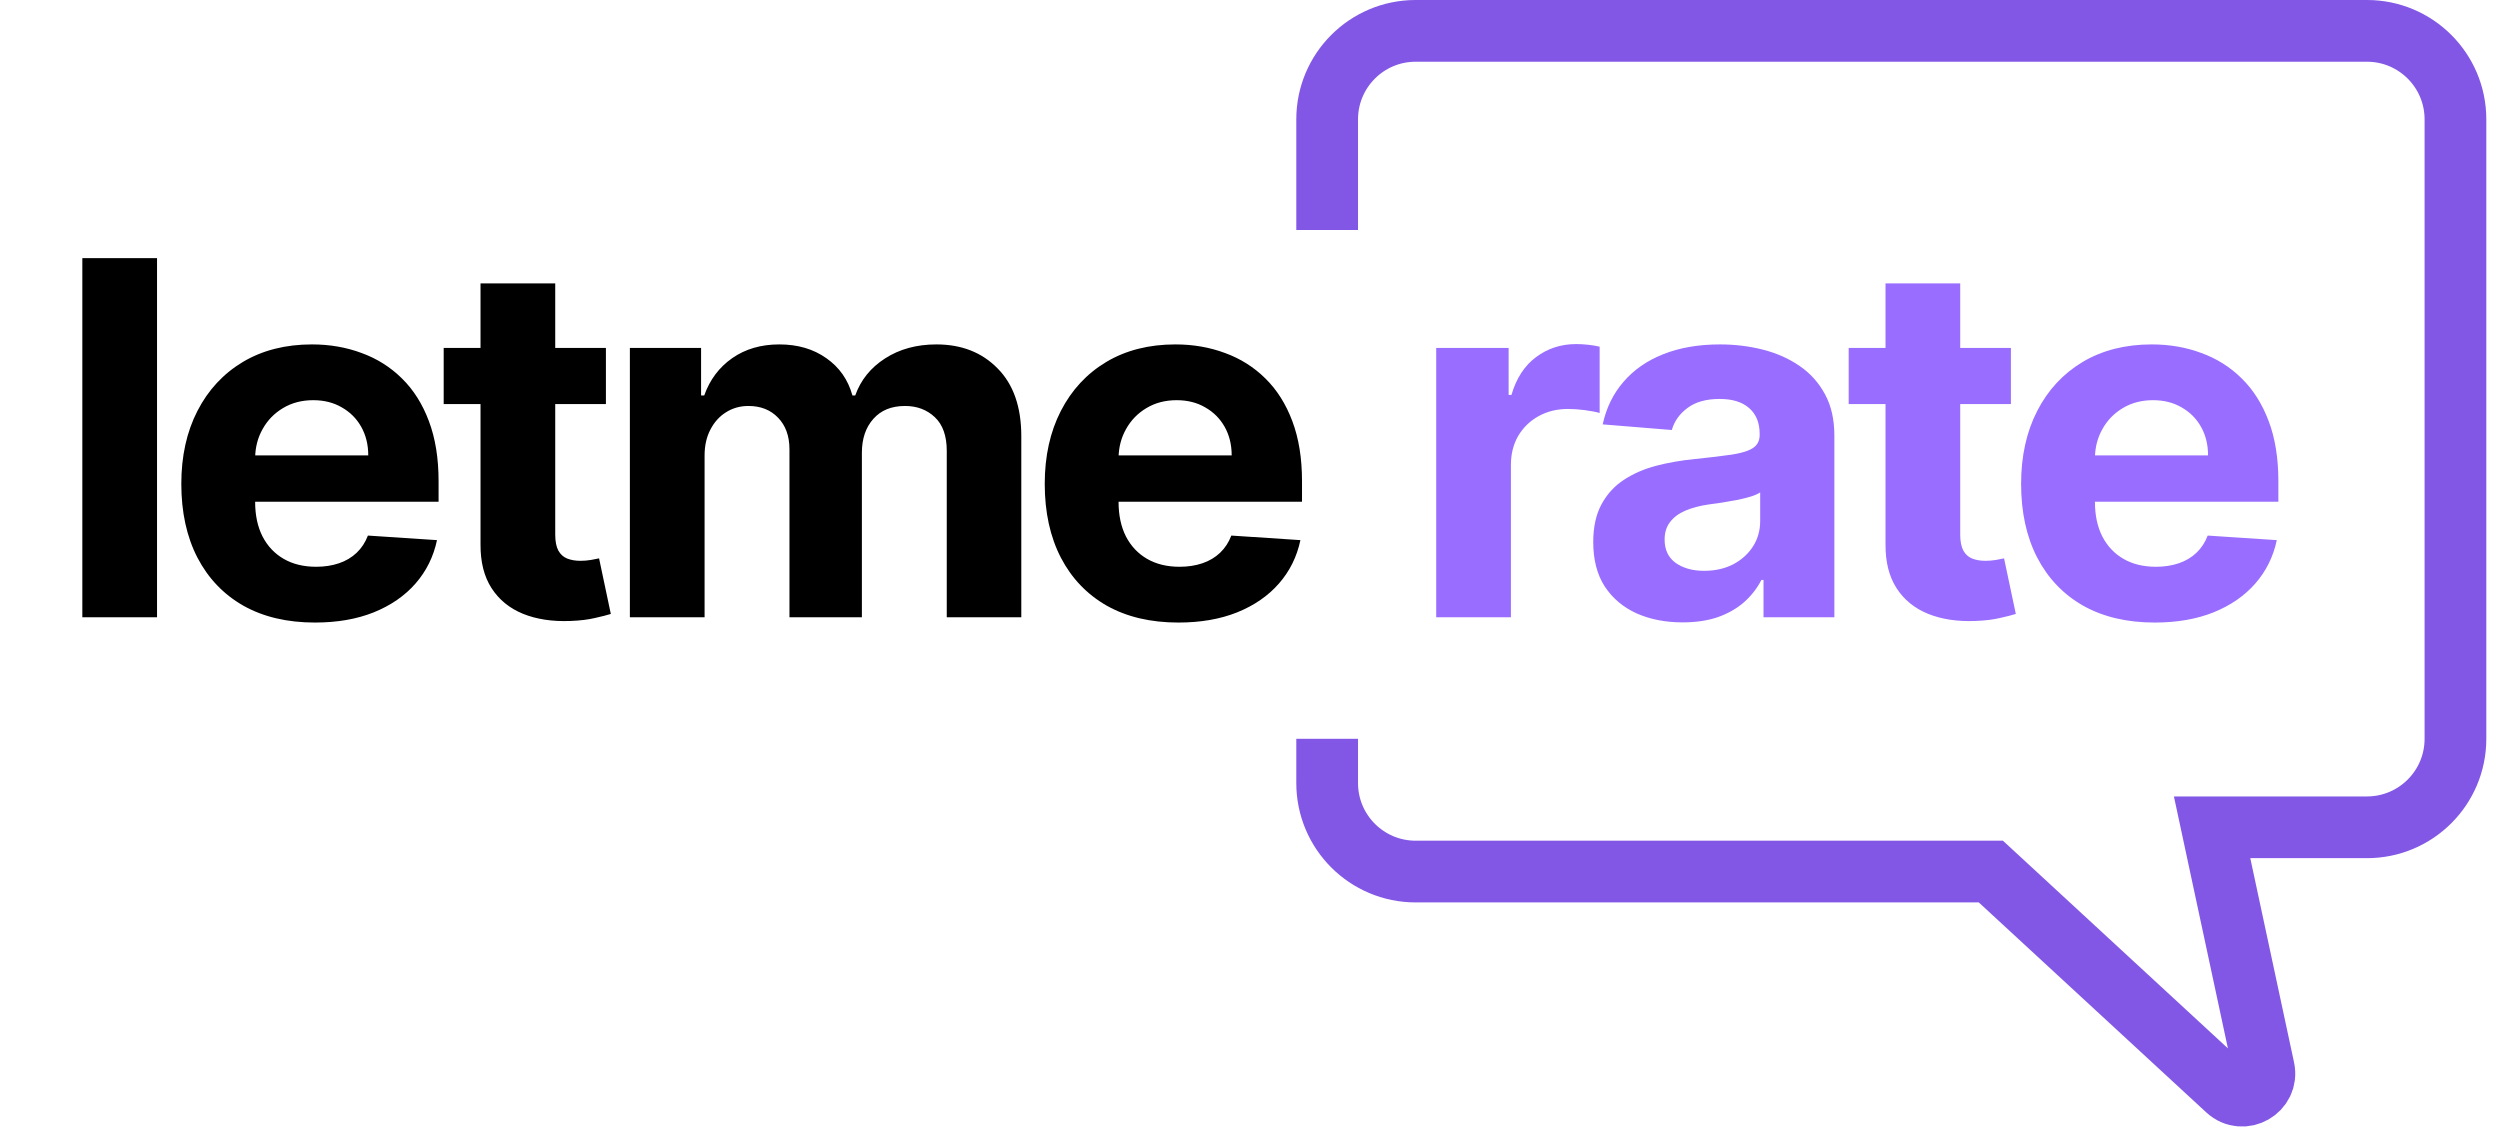
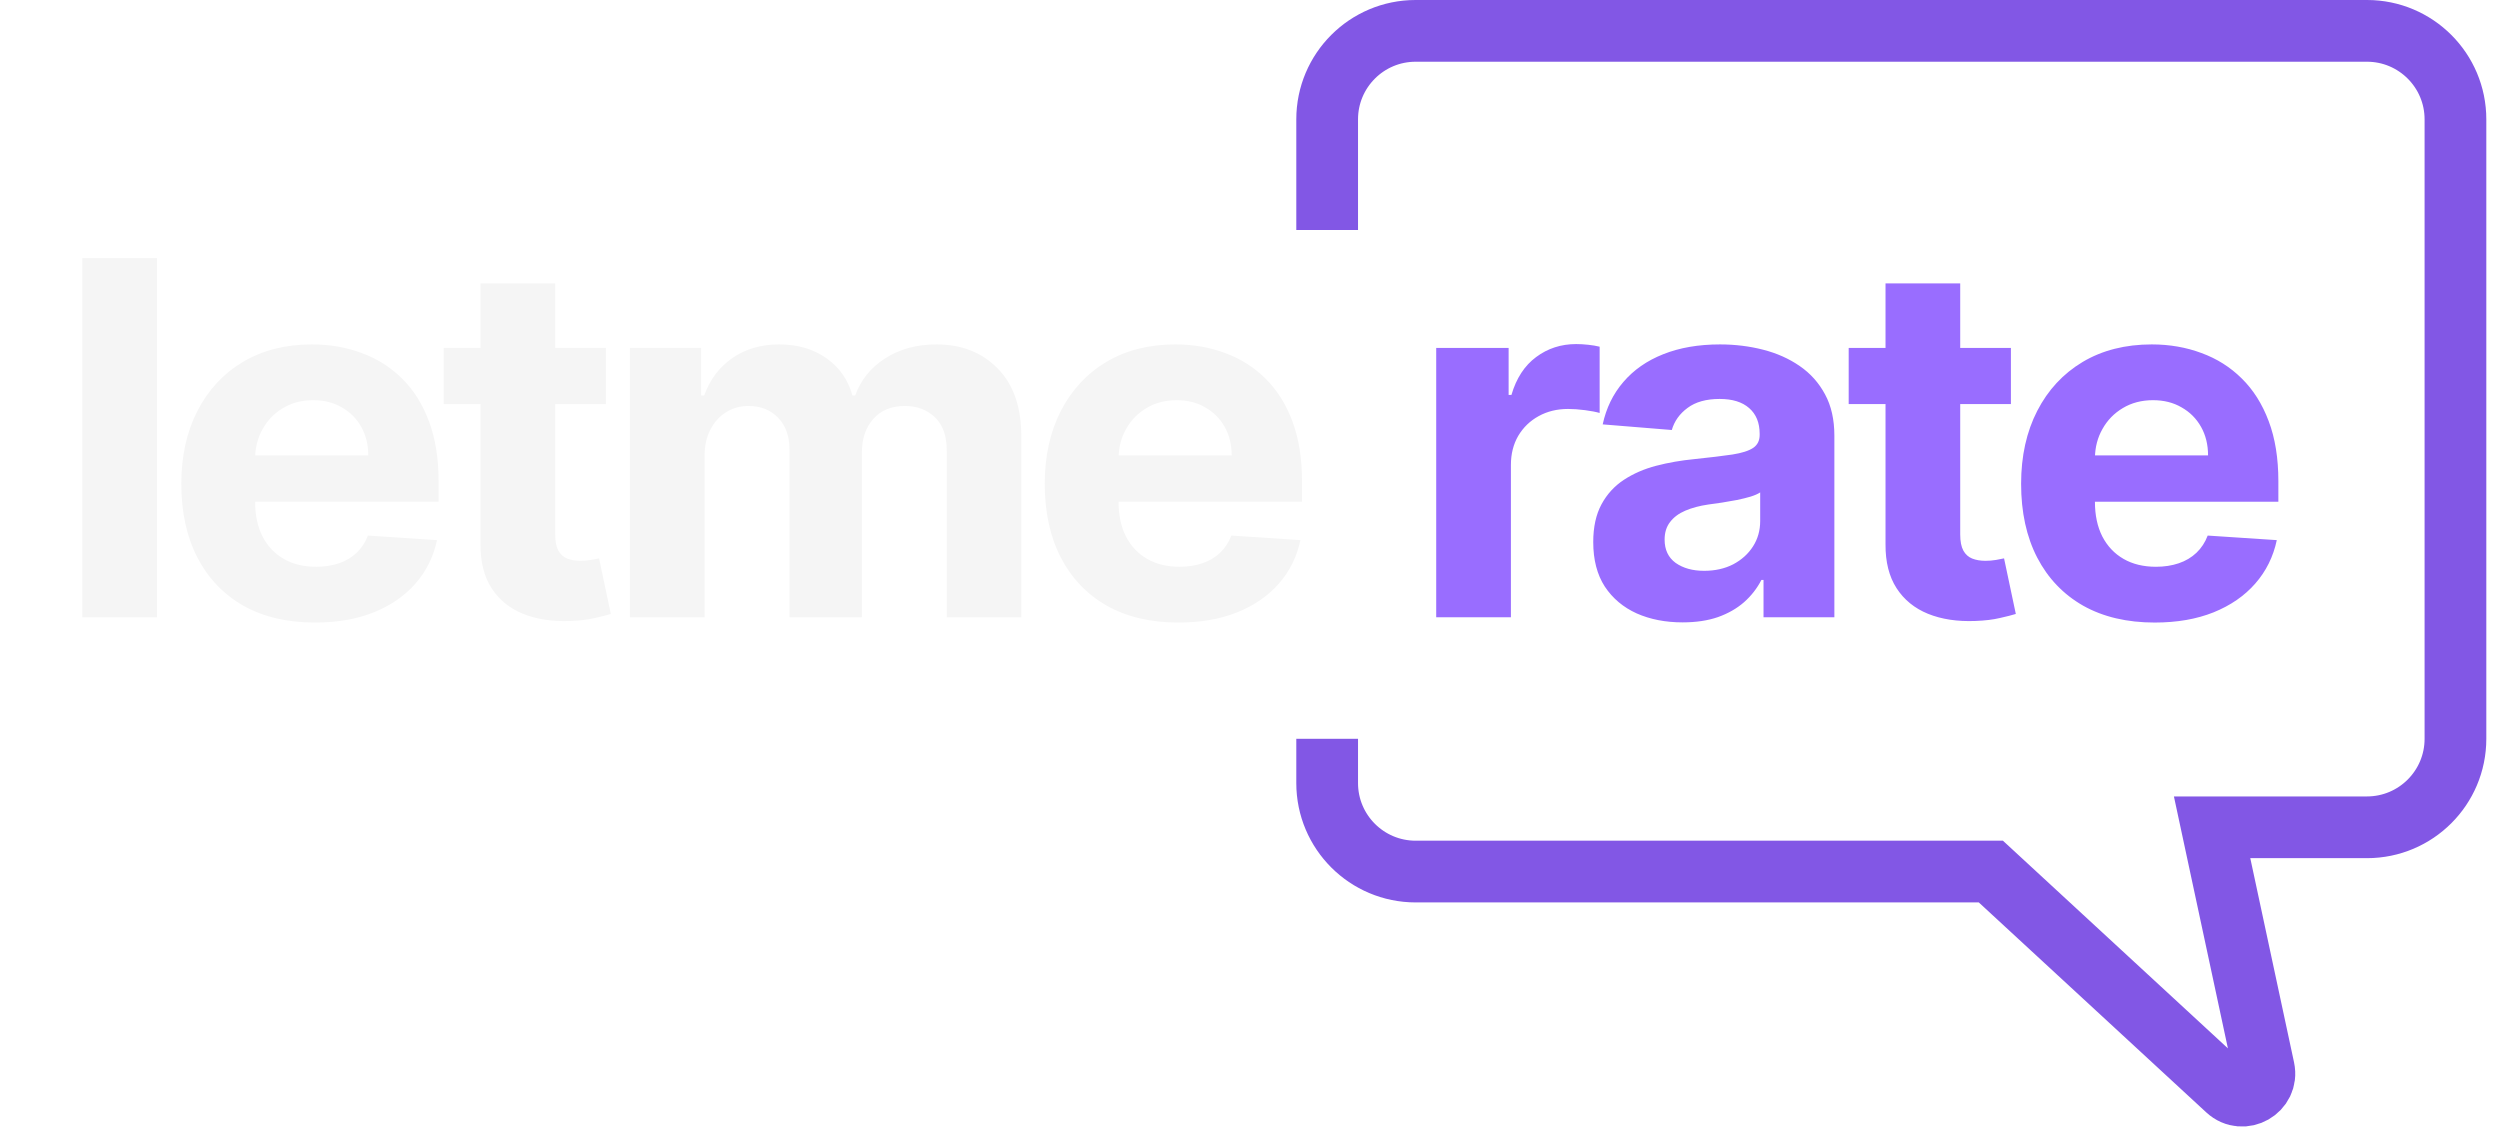
<svg xmlns="http://www.w3.org/2000/svg" width="162" height="74" viewBox="0 0 162 74" fill="none">
  <path d="M86 14.902V7.734C86 4.567 88.567 2 91.734 2H153.379C156.546 2 159.113 4.567 159.113 7.734V47.875C159.113 51.042 156.546 53.609 153.379 53.609H143.344L146.698 69.26C146.991 70.628 145.351 71.563 144.323 70.614L129.008 56.477H91.734C88.567 56.477 86 53.909 86 50.742V47.875" stroke="#8257E5" stroke-width="4" />
-   <path d="M10.176 16.727V40H5.335V16.727H10.176ZM20.408 40.341C18.613 40.341 17.067 39.977 15.772 39.25C14.484 38.515 13.492 37.477 12.795 36.136C12.098 34.788 11.749 33.193 11.749 31.352C11.749 29.557 12.098 27.981 12.795 26.625C13.492 25.269 14.473 24.212 15.738 23.454C17.011 22.697 18.503 22.318 20.215 22.318C21.367 22.318 22.439 22.504 23.431 22.875C24.431 23.239 25.302 23.788 26.045 24.523C26.795 25.258 27.378 26.182 27.795 27.296C28.211 28.401 28.42 29.697 28.42 31.182V32.511H13.681V29.511H23.863C23.863 28.814 23.711 28.197 23.408 27.659C23.105 27.121 22.685 26.701 22.147 26.398C21.617 26.087 20.999 25.932 20.295 25.932C19.56 25.932 18.908 26.102 18.34 26.443C17.779 26.776 17.34 27.227 17.022 27.796C16.704 28.356 16.541 28.981 16.533 29.671V32.523C16.533 33.386 16.692 34.133 17.011 34.761C17.336 35.39 17.795 35.875 18.386 36.216C18.976 36.557 19.677 36.727 20.488 36.727C21.026 36.727 21.518 36.651 21.965 36.5C22.412 36.349 22.795 36.121 23.113 35.818C23.431 35.515 23.673 35.144 23.84 34.705L28.317 35C28.09 36.076 27.624 37.015 26.92 37.818C26.223 38.614 25.321 39.235 24.215 39.682C23.117 40.121 21.848 40.341 20.408 40.341ZM39.263 22.546V26.182H28.751V22.546H39.263ZM31.138 18.364H35.979V34.636C35.979 35.083 36.047 35.432 36.183 35.682C36.32 35.924 36.509 36.095 36.751 36.193C37.001 36.292 37.289 36.341 37.615 36.341C37.842 36.341 38.07 36.322 38.297 36.284C38.524 36.239 38.698 36.205 38.82 36.182L39.581 39.784C39.339 39.86 38.998 39.947 38.558 40.045C38.119 40.151 37.585 40.216 36.956 40.239C35.789 40.284 34.767 40.129 33.888 39.773C33.017 39.417 32.339 38.864 31.854 38.114C31.369 37.364 31.13 36.417 31.138 35.273V18.364ZM40.816 40V22.546H45.43V25.625H45.634C45.998 24.602 46.604 23.796 47.453 23.204C48.301 22.614 49.316 22.318 50.498 22.318C51.695 22.318 52.714 22.617 53.555 23.216C54.396 23.807 54.956 24.61 55.237 25.625H55.419C55.775 24.625 56.419 23.826 57.35 23.227C58.29 22.621 59.4 22.318 60.68 22.318C62.309 22.318 63.631 22.837 64.646 23.875C65.668 24.905 66.18 26.367 66.18 28.261V40H61.35V29.216C61.35 28.246 61.093 27.519 60.578 27.034C60.062 26.549 59.419 26.307 58.646 26.307C57.767 26.307 57.081 26.587 56.589 27.148C56.096 27.701 55.85 28.432 55.85 29.341V40H51.157V29.114C51.157 28.258 50.911 27.576 50.419 27.068C49.934 26.561 49.294 26.307 48.498 26.307C47.96 26.307 47.475 26.443 47.044 26.716C46.619 26.981 46.282 27.356 46.032 27.841C45.782 28.318 45.657 28.879 45.657 29.523V40H40.816ZM76.358 40.341C74.563 40.341 73.017 39.977 71.722 39.25C70.434 38.515 69.442 37.477 68.745 36.136C68.048 34.788 67.699 33.193 67.699 31.352C67.699 29.557 68.048 27.981 68.745 26.625C69.442 25.269 70.423 24.212 71.688 23.454C72.96 22.697 74.453 22.318 76.165 22.318C77.317 22.318 78.388 22.504 79.381 22.875C80.381 23.239 81.252 23.788 81.995 24.523C82.745 25.258 83.328 26.182 83.745 27.296C84.161 28.401 84.37 29.697 84.37 31.182V32.511H69.631V29.511H79.813C79.813 28.814 79.661 28.197 79.358 27.659C79.055 27.121 78.635 26.701 78.097 26.398C77.567 26.087 76.949 25.932 76.245 25.932C75.51 25.932 74.858 26.102 74.29 26.443C73.73 26.776 73.29 27.227 72.972 27.796C72.654 28.356 72.491 28.981 72.483 29.671V32.523C72.483 33.386 72.642 34.133 72.96 34.761C73.286 35.39 73.745 35.875 74.335 36.216C74.926 36.557 75.627 36.727 76.438 36.727C76.976 36.727 77.468 36.651 77.915 36.5C78.362 36.349 78.745 36.121 79.063 35.818C79.381 35.515 79.623 35.144 79.79 34.705L84.267 35C84.04 36.076 83.574 37.015 82.87 37.818C82.173 38.614 81.271 39.235 80.165 39.682C79.067 40.121 77.798 40.341 76.358 40.341Z" fill="black" />
+   <path d="M10.176 16.727V40H5.335V16.727H10.176ZM20.408 40.341C18.613 40.341 17.067 39.977 15.772 39.25C14.484 38.515 13.492 37.477 12.795 36.136C12.098 34.788 11.749 33.193 11.749 31.352C11.749 29.557 12.098 27.981 12.795 26.625C13.492 25.269 14.473 24.212 15.738 23.454C17.011 22.697 18.503 22.318 20.215 22.318C21.367 22.318 22.439 22.504 23.431 22.875C24.431 23.239 25.302 23.788 26.045 24.523C26.795 25.258 27.378 26.182 27.795 27.296C28.211 28.401 28.42 29.697 28.42 31.182V32.511H13.681V29.511H23.863C23.863 28.814 23.711 28.197 23.408 27.659C23.105 27.121 22.685 26.701 22.147 26.398C21.617 26.087 20.999 25.932 20.295 25.932C19.56 25.932 18.908 26.102 18.34 26.443C17.779 26.776 17.34 27.227 17.022 27.796C16.704 28.356 16.541 28.981 16.533 29.671V32.523C16.533 33.386 16.692 34.133 17.011 34.761C17.336 35.39 17.795 35.875 18.386 36.216C18.976 36.557 19.677 36.727 20.488 36.727C21.026 36.727 21.518 36.651 21.965 36.5C22.412 36.349 22.795 36.121 23.113 35.818C23.431 35.515 23.673 35.144 23.84 34.705L28.317 35C28.09 36.076 27.624 37.015 26.92 37.818C26.223 38.614 25.321 39.235 24.215 39.682C23.117 40.121 21.848 40.341 20.408 40.341ZM39.263 22.546V26.182H28.751V22.546H39.263ZM31.138 18.364H35.979V34.636C35.979 35.083 36.047 35.432 36.183 35.682C36.32 35.924 36.509 36.095 36.751 36.193C37.001 36.292 37.289 36.341 37.615 36.341C37.842 36.341 38.07 36.322 38.297 36.284C38.524 36.239 38.698 36.205 38.82 36.182L39.581 39.784C39.339 39.86 38.998 39.947 38.558 40.045C38.119 40.151 37.585 40.216 36.956 40.239C35.789 40.284 34.767 40.129 33.888 39.773C33.017 39.417 32.339 38.864 31.854 38.114C31.369 37.364 31.13 36.417 31.138 35.273V18.364ZM40.816 40V22.546H45.43V25.625H45.634C45.998 24.602 46.604 23.796 47.453 23.204C48.301 22.614 49.316 22.318 50.498 22.318C51.695 22.318 52.714 22.617 53.555 23.216C54.396 23.807 54.956 24.61 55.237 25.625H55.419C55.775 24.625 56.419 23.826 57.35 23.227C58.29 22.621 59.4 22.318 60.68 22.318C62.309 22.318 63.631 22.837 64.646 23.875C65.668 24.905 66.18 26.367 66.18 28.261V40H61.35V29.216C61.35 28.246 61.093 27.519 60.578 27.034C60.062 26.549 59.419 26.307 58.646 26.307C57.767 26.307 57.081 26.587 56.589 27.148C56.096 27.701 55.85 28.432 55.85 29.341V40H51.157V29.114C51.157 28.258 50.911 27.576 50.419 27.068C49.934 26.561 49.294 26.307 48.498 26.307C47.96 26.307 47.475 26.443 47.044 26.716C46.619 26.981 46.282 27.356 46.032 27.841C45.782 28.318 45.657 28.879 45.657 29.523V40H40.816ZM76.358 40.341C74.563 40.341 73.017 39.977 71.722 39.25C70.434 38.515 69.442 37.477 68.745 36.136C68.048 34.788 67.699 33.193 67.699 31.352C67.699 29.557 68.048 27.981 68.745 26.625C69.442 25.269 70.423 24.212 71.688 23.454C72.96 22.697 74.453 22.318 76.165 22.318C77.317 22.318 78.388 22.504 79.381 22.875C80.381 23.239 81.252 23.788 81.995 24.523C82.745 25.258 83.328 26.182 83.745 27.296C84.161 28.401 84.37 29.697 84.37 31.182V32.511H69.631V29.511H79.813C79.813 28.814 79.661 28.197 79.358 27.659C79.055 27.121 78.635 26.701 78.097 26.398C77.567 26.087 76.949 25.932 76.245 25.932C75.51 25.932 74.858 26.102 74.29 26.443C73.73 26.776 73.29 27.227 72.972 27.796C72.654 28.356 72.491 28.981 72.483 29.671V32.523C72.483 33.386 72.642 34.133 72.96 34.761C73.286 35.39 73.745 35.875 74.335 36.216C74.926 36.557 75.627 36.727 76.438 36.727C76.976 36.727 77.468 36.651 77.915 36.5C78.362 36.349 78.745 36.121 79.063 35.818C79.381 35.515 79.623 35.144 79.79 34.705L84.267 35C84.04 36.076 83.574 37.015 82.87 37.818C82.173 38.614 81.271 39.235 80.165 39.682C79.067 40.121 77.798 40.341 76.358 40.341Z" style="fill: rgb(245, 245, 245);" />
  <path d="M93.066 40V22.546H97.759V25.591H97.941C98.259 24.508 98.793 23.689 99.543 23.136C100.293 22.576 101.157 22.296 102.134 22.296C102.377 22.296 102.638 22.311 102.918 22.341C103.199 22.371 103.445 22.413 103.657 22.466V26.761C103.43 26.693 103.115 26.633 102.714 26.579C102.312 26.526 101.945 26.5 101.612 26.5C100.9 26.5 100.263 26.655 99.703 26.966C99.15 27.269 98.71 27.693 98.384 28.239C98.066 28.784 97.907 29.413 97.907 30.125V40H93.066ZM109.037 40.33C107.924 40.33 106.931 40.136 106.06 39.75C105.189 39.356 104.499 38.776 103.992 38.011C103.492 37.239 103.242 36.276 103.242 35.125C103.242 34.155 103.42 33.341 103.776 32.682C104.132 32.023 104.617 31.492 105.23 31.091C105.844 30.689 106.541 30.386 107.321 30.182C108.109 29.977 108.935 29.833 109.799 29.75C110.814 29.644 111.632 29.546 112.253 29.454C112.874 29.356 113.325 29.212 113.605 29.023C113.886 28.833 114.026 28.553 114.026 28.182V28.114C114.026 27.394 113.799 26.837 113.344 26.443C112.897 26.049 112.261 25.852 111.435 25.852C110.564 25.852 109.871 26.046 109.355 26.432C108.84 26.811 108.499 27.288 108.333 27.864L103.855 27.5C104.083 26.439 104.53 25.523 105.196 24.75C105.863 23.97 106.723 23.371 107.776 22.954C108.836 22.53 110.064 22.318 111.458 22.318C112.427 22.318 113.355 22.432 114.242 22.659C115.136 22.886 115.927 23.239 116.617 23.716C117.314 24.193 117.863 24.807 118.264 25.557C118.666 26.299 118.867 27.189 118.867 28.227V40H114.276V37.58H114.139C113.859 38.125 113.484 38.606 113.014 39.023C112.545 39.432 111.98 39.754 111.321 39.989C110.662 40.216 109.901 40.33 109.037 40.33ZM110.424 36.989C111.136 36.989 111.764 36.849 112.31 36.568C112.855 36.28 113.283 35.894 113.594 35.409C113.905 34.924 114.06 34.375 114.06 33.761V31.909C113.908 32.008 113.7 32.099 113.435 32.182C113.177 32.258 112.886 32.33 112.56 32.398C112.234 32.458 111.908 32.515 111.583 32.568C111.257 32.614 110.961 32.655 110.696 32.693C110.128 32.776 109.632 32.909 109.208 33.091C108.783 33.273 108.454 33.519 108.219 33.83C107.984 34.133 107.867 34.511 107.867 34.966C107.867 35.625 108.105 36.129 108.583 36.477C109.068 36.818 109.681 36.989 110.424 36.989ZM130.307 22.546V26.182H119.795V22.546H130.307ZM122.182 18.364H127.022V34.636C127.022 35.083 127.091 35.432 127.227 35.682C127.363 35.924 127.553 36.095 127.795 36.193C128.045 36.292 128.333 36.341 128.659 36.341C128.886 36.341 129.113 36.322 129.341 36.284C129.568 36.239 129.742 36.205 129.863 36.182L130.625 39.784C130.382 39.86 130.041 39.947 129.602 40.045C129.163 40.151 128.629 40.216 128 40.239C126.833 40.284 125.81 40.129 124.932 39.773C124.06 39.417 123.382 38.864 122.897 38.114C122.413 37.364 122.174 36.417 122.182 35.273V18.364ZM139.627 40.341C137.832 40.341 136.286 39.977 134.991 39.25C133.703 38.515 132.71 37.477 132.013 36.136C131.316 34.788 130.968 33.193 130.968 31.352C130.968 29.557 131.316 27.981 132.013 26.625C132.71 25.269 133.691 24.212 134.957 23.454C136.229 22.697 137.722 22.318 139.434 22.318C140.585 22.318 141.657 22.504 142.65 22.875C143.65 23.239 144.521 23.788 145.263 24.523C146.013 25.258 146.597 26.182 147.013 27.296C147.43 28.401 147.638 29.697 147.638 31.182V32.511H132.9V29.511H143.082C143.082 28.814 142.93 28.197 142.627 27.659C142.324 27.121 141.904 26.701 141.366 26.398C140.835 26.087 140.218 25.932 139.513 25.932C138.779 25.932 138.127 26.102 137.559 26.443C136.998 26.776 136.559 27.227 136.241 27.796C135.922 28.356 135.76 28.981 135.752 29.671V32.523C135.752 33.386 135.911 34.133 136.229 34.761C136.555 35.39 137.013 35.875 137.604 36.216C138.195 36.557 138.896 36.727 139.707 36.727C140.244 36.727 140.737 36.651 141.184 36.5C141.631 36.349 142.013 36.121 142.332 35.818C142.65 35.515 142.892 35.144 143.059 34.705L147.536 35C147.309 36.076 146.843 37.015 146.138 37.818C145.441 38.614 144.54 39.235 143.434 39.682C142.335 40.121 141.066 40.341 139.627 40.341Z" fill="#996DFF" />
</svg>
